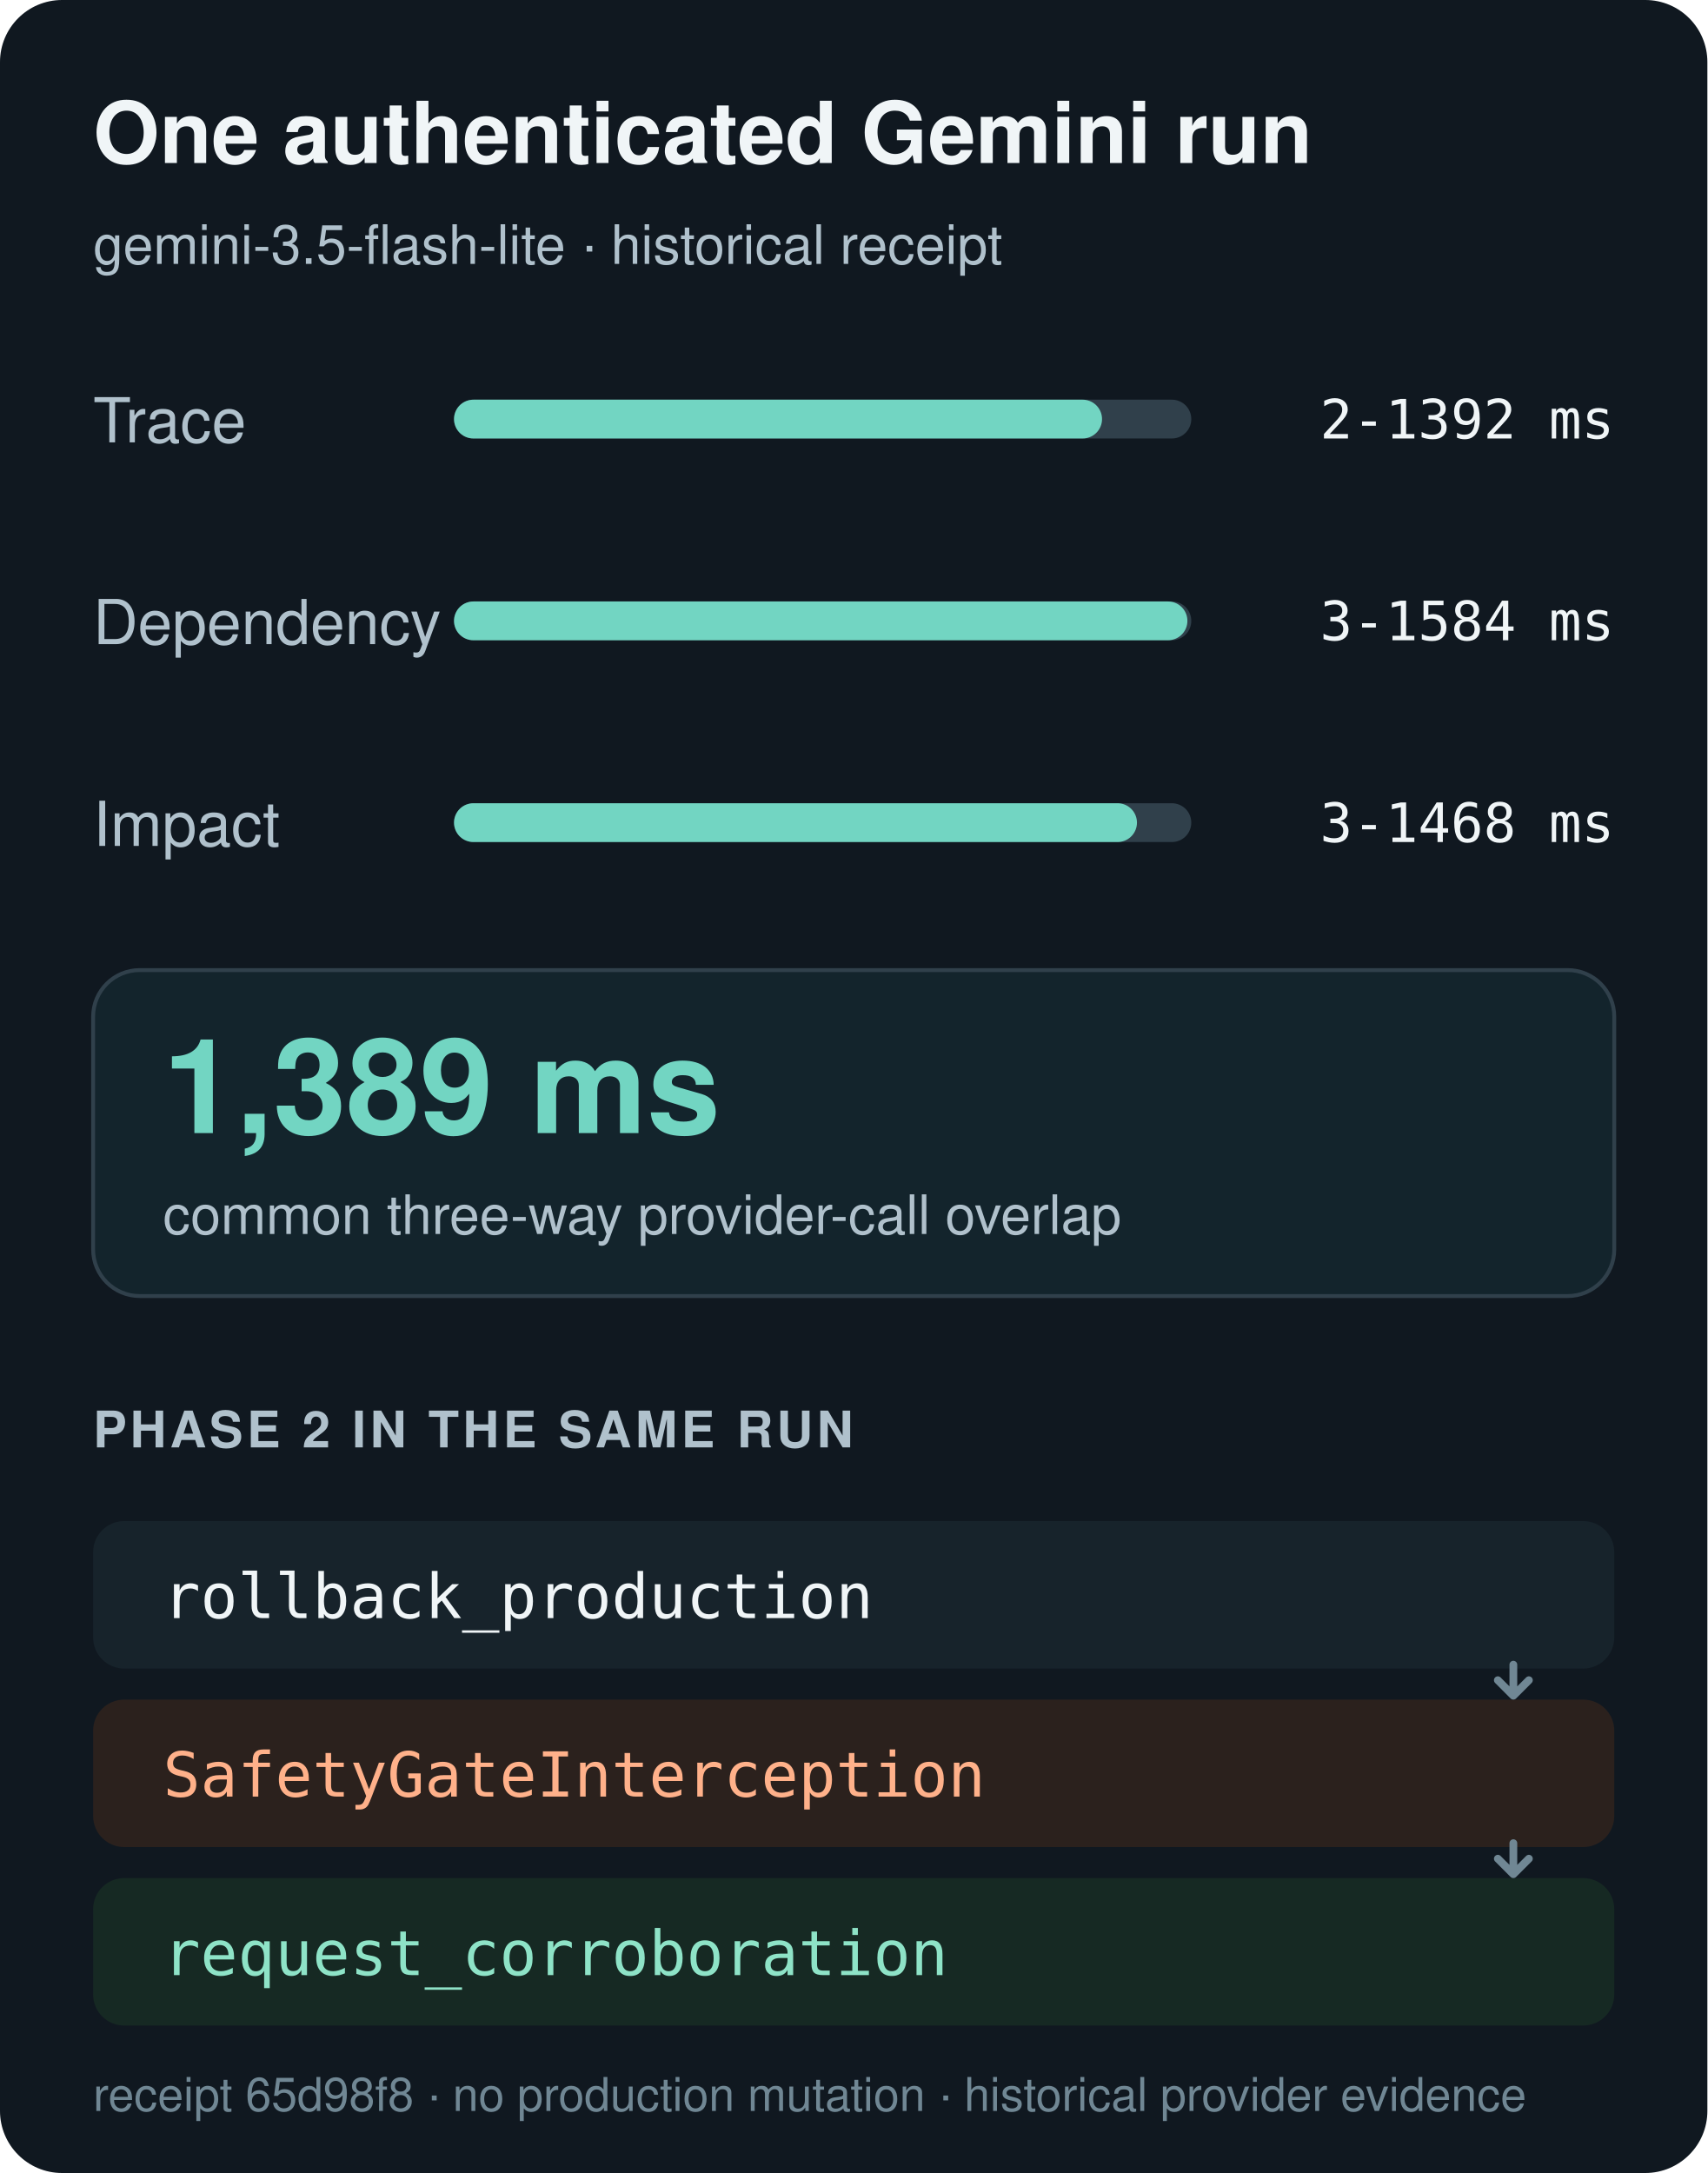
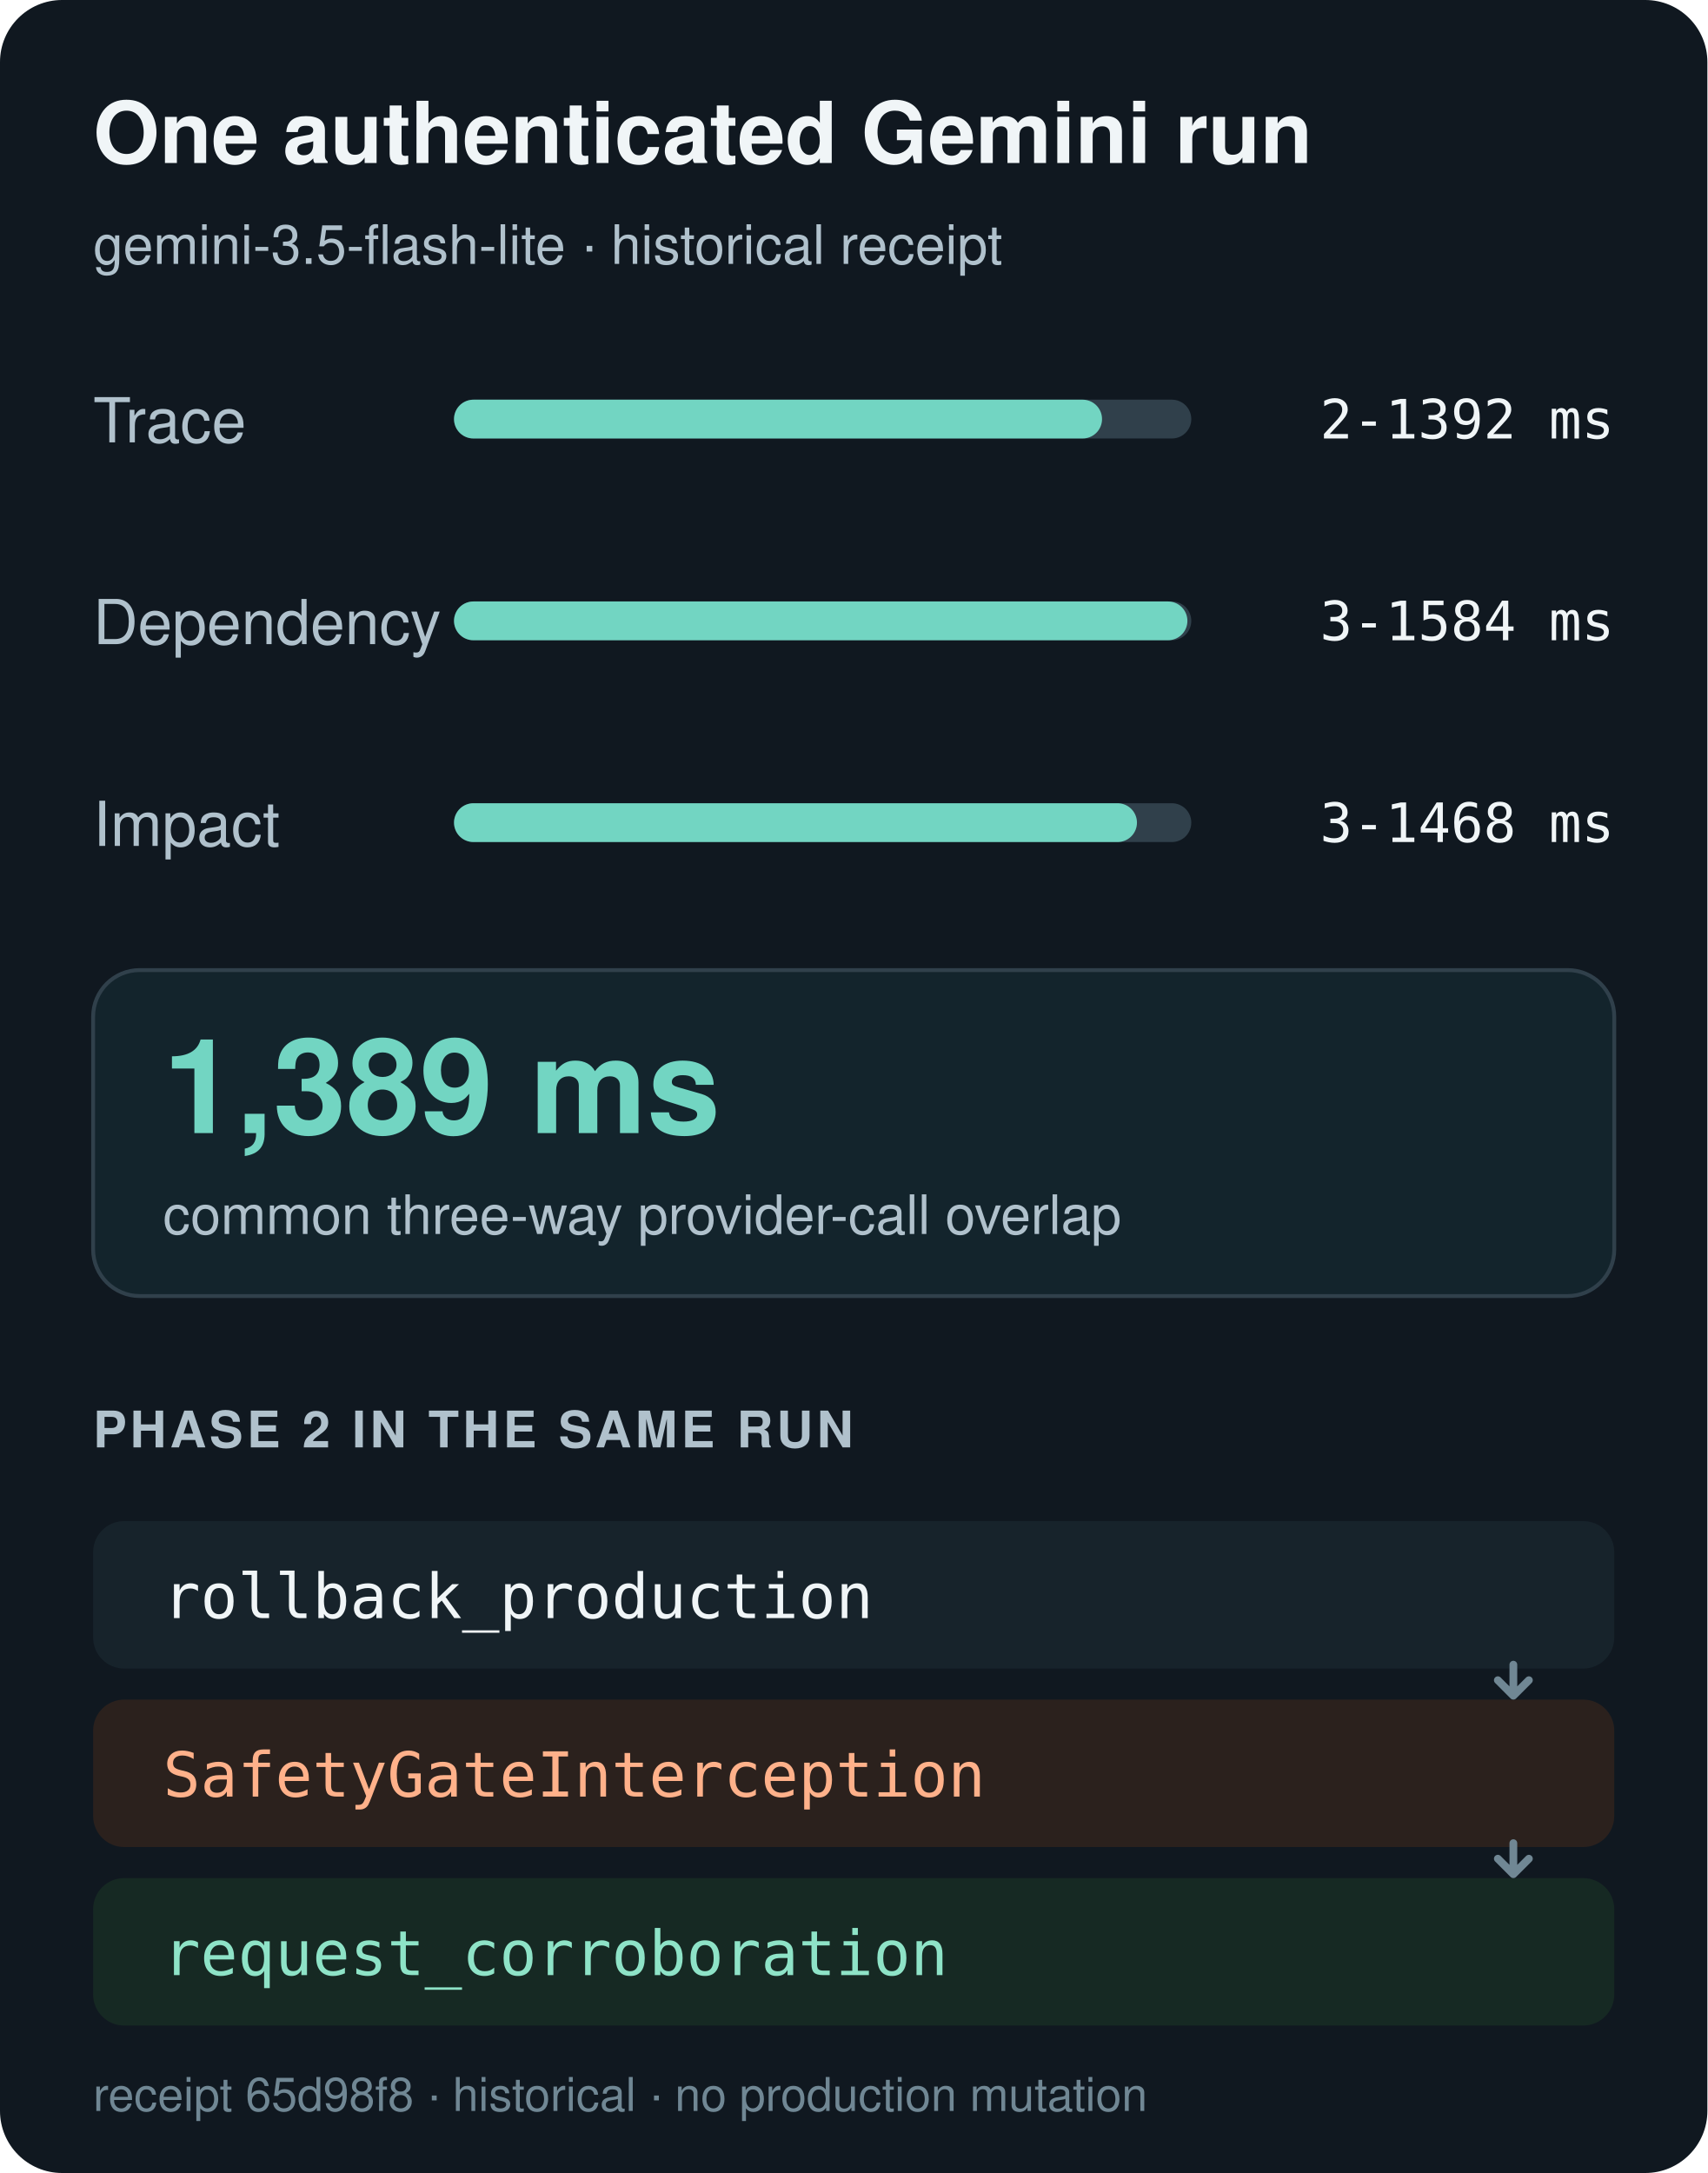
<svg xmlns="http://www.w3.org/2000/svg" width="440" height="560" viewBox="0 0 440 560" role="img" aria-labelledby="title desc">
  <rect width="440" height="560" rx="16" fill="#101820" />
  <g font-family="-apple-system, BlinkMacSystemFont, 'Segoe UI', Helvetica, Arial, sans-serif">
    <text x="24" y="42" fill="#f0f5f7" font-size="22" font-weight="700">One authenticated Gemini run</text>
    <text x="24" y="68" fill="#b0c1cc" font-size="14">gemini-3.5-flash-lite · historical receipt</text>
    <g font-size="16" fill="#b0c1cc">
      <text x="24" y="114">Trace</text>
      <text x="24" y="166">Dependency</text>
      <text x="24" y="218">Impact</text>
    </g>
    <g stroke="#30404b" stroke-width="10" stroke-linecap="round">
      <path d="M122 108 H302" />
      <path d="M122 160 H302" />
      <path d="M122 212 H302" />
    </g>
    <g stroke="#72d5c2" stroke-width="10" stroke-linecap="round">
      <path d="M122 108 H279" />
      <path d="M122 160 H301" />
      <path d="M122 212 H288" />
    </g>
    <g font-family="ui-monospace, SFMono-Regular, Consolas, monospace" font-size="14" fill="#f0f5f7">
      <text x="416" y="113" text-anchor="end">2-1392 ms</text>
      <text x="416" y="165" text-anchor="end">3-1584 ms</text>
      <text x="416" y="217" text-anchor="end">3-1468 ms</text>
    </g>
    <rect x="24" y="250" width="392" height="84" rx="12" fill="#13242c" stroke="#30404b" />
    <text x="42" y="292" fill="#72d5c2" font-size="34" font-weight="760">1,389 ms</text>
    <text x="42" y="318" fill="#b0c1cc" font-size="14">common three-way provider-call overlap</text>
    <text x="24" y="373" fill="#b0c1cc" font-size="13" font-weight="700" letter-spacing="1">PHASE 2 IN THE SAME RUN</text>
    <g font-family="ui-monospace, SFMono-Regular, Consolas, monospace" font-size="16">
      <rect x="24" y="392" width="392" height="38" rx="8" fill="#17232b" />
      <text x="42" y="417" fill="#f0f5f7">rollback_production</text>
      <rect x="24" y="438" width="392" height="38" rx="8" fill="#2b211d" />
      <text x="42" y="463" fill="#ffb18a">SafetyGateInterception</text>
      <rect x="24" y="484" width="392" height="38" rx="8" fill="#162923" />
      <text x="42" y="509" fill="#8ee3c7">request_corroboration</text>
    </g>
    <g fill="none" stroke="#708794" stroke-width="2" stroke-linecap="round" stroke-linejoin="round">
      <path d="M390 429 V437 M386 433 L390 437 L394 433" />
      <path d="M390 475 V483 M386 479 L390 483 L394 479" />
    </g>
-     <text x="24" y="544" fill="#708794" font-size="12">receipt 65d98f8 · no production mutation · historical provider evidence</text>
+     <text x="24" y="544" fill="#708794" font-size="12">receipt 65d98f8 · historical · no production mutation</text>
  </g>
</svg>
